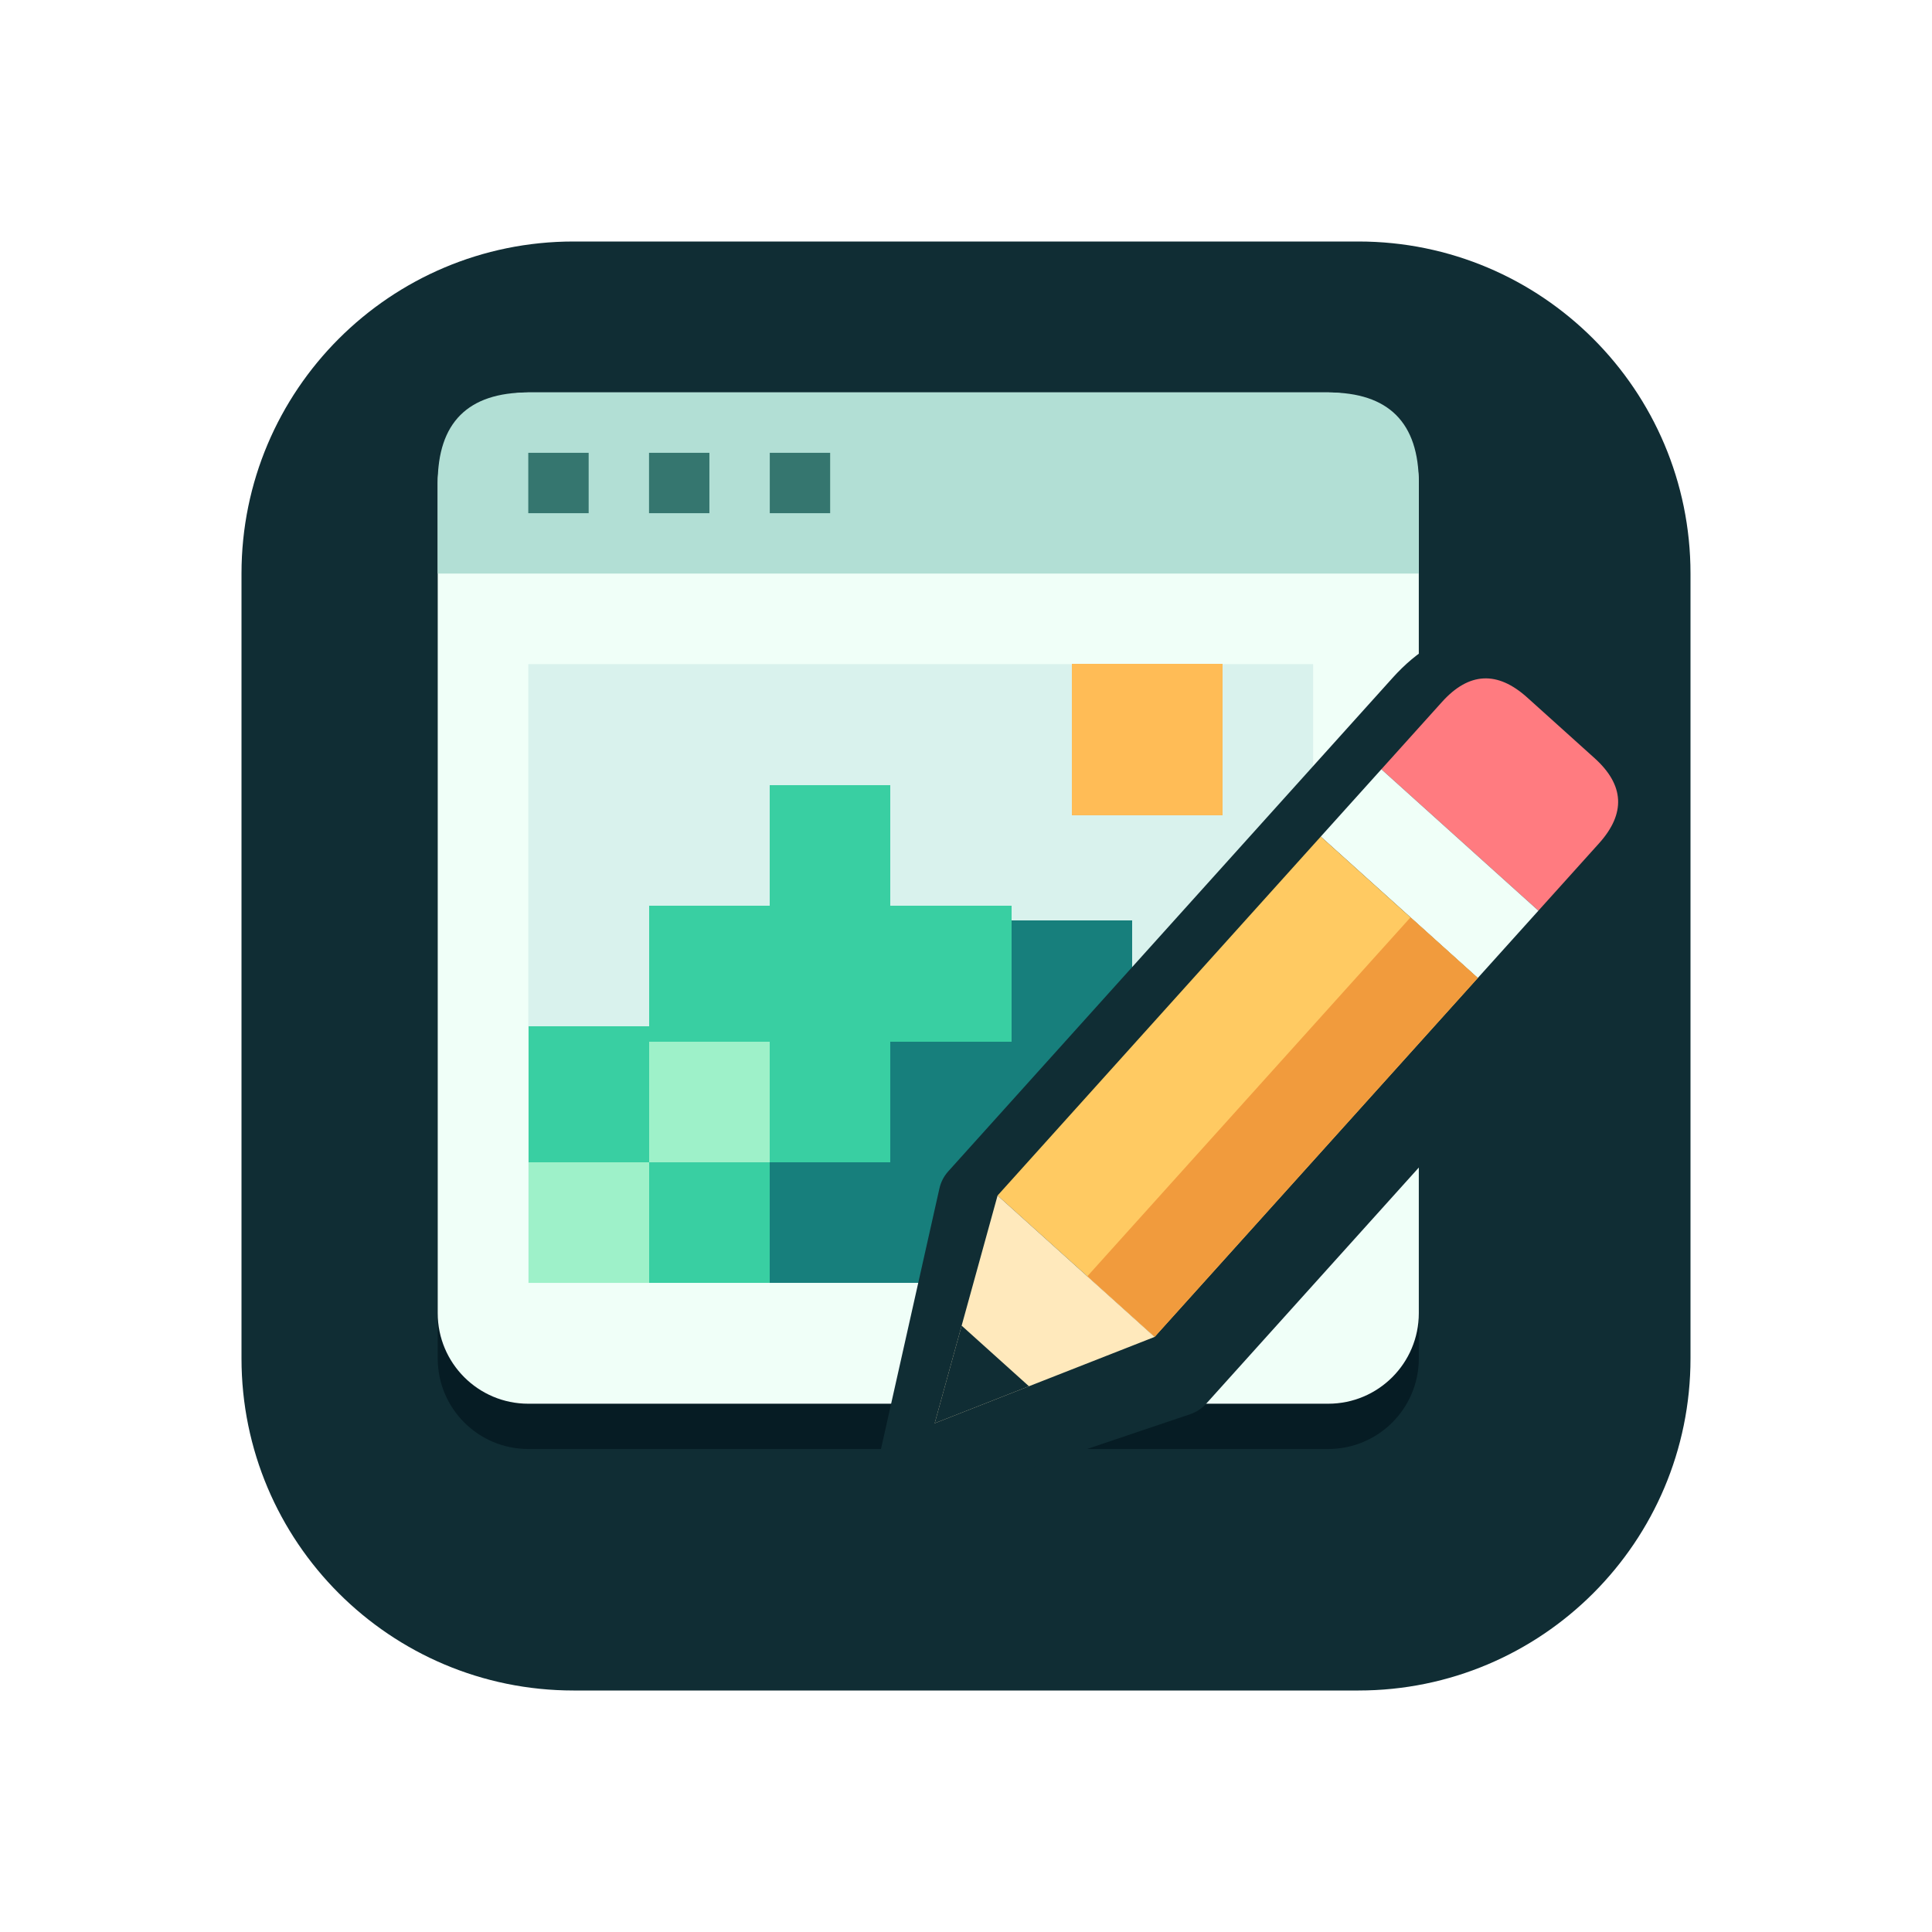
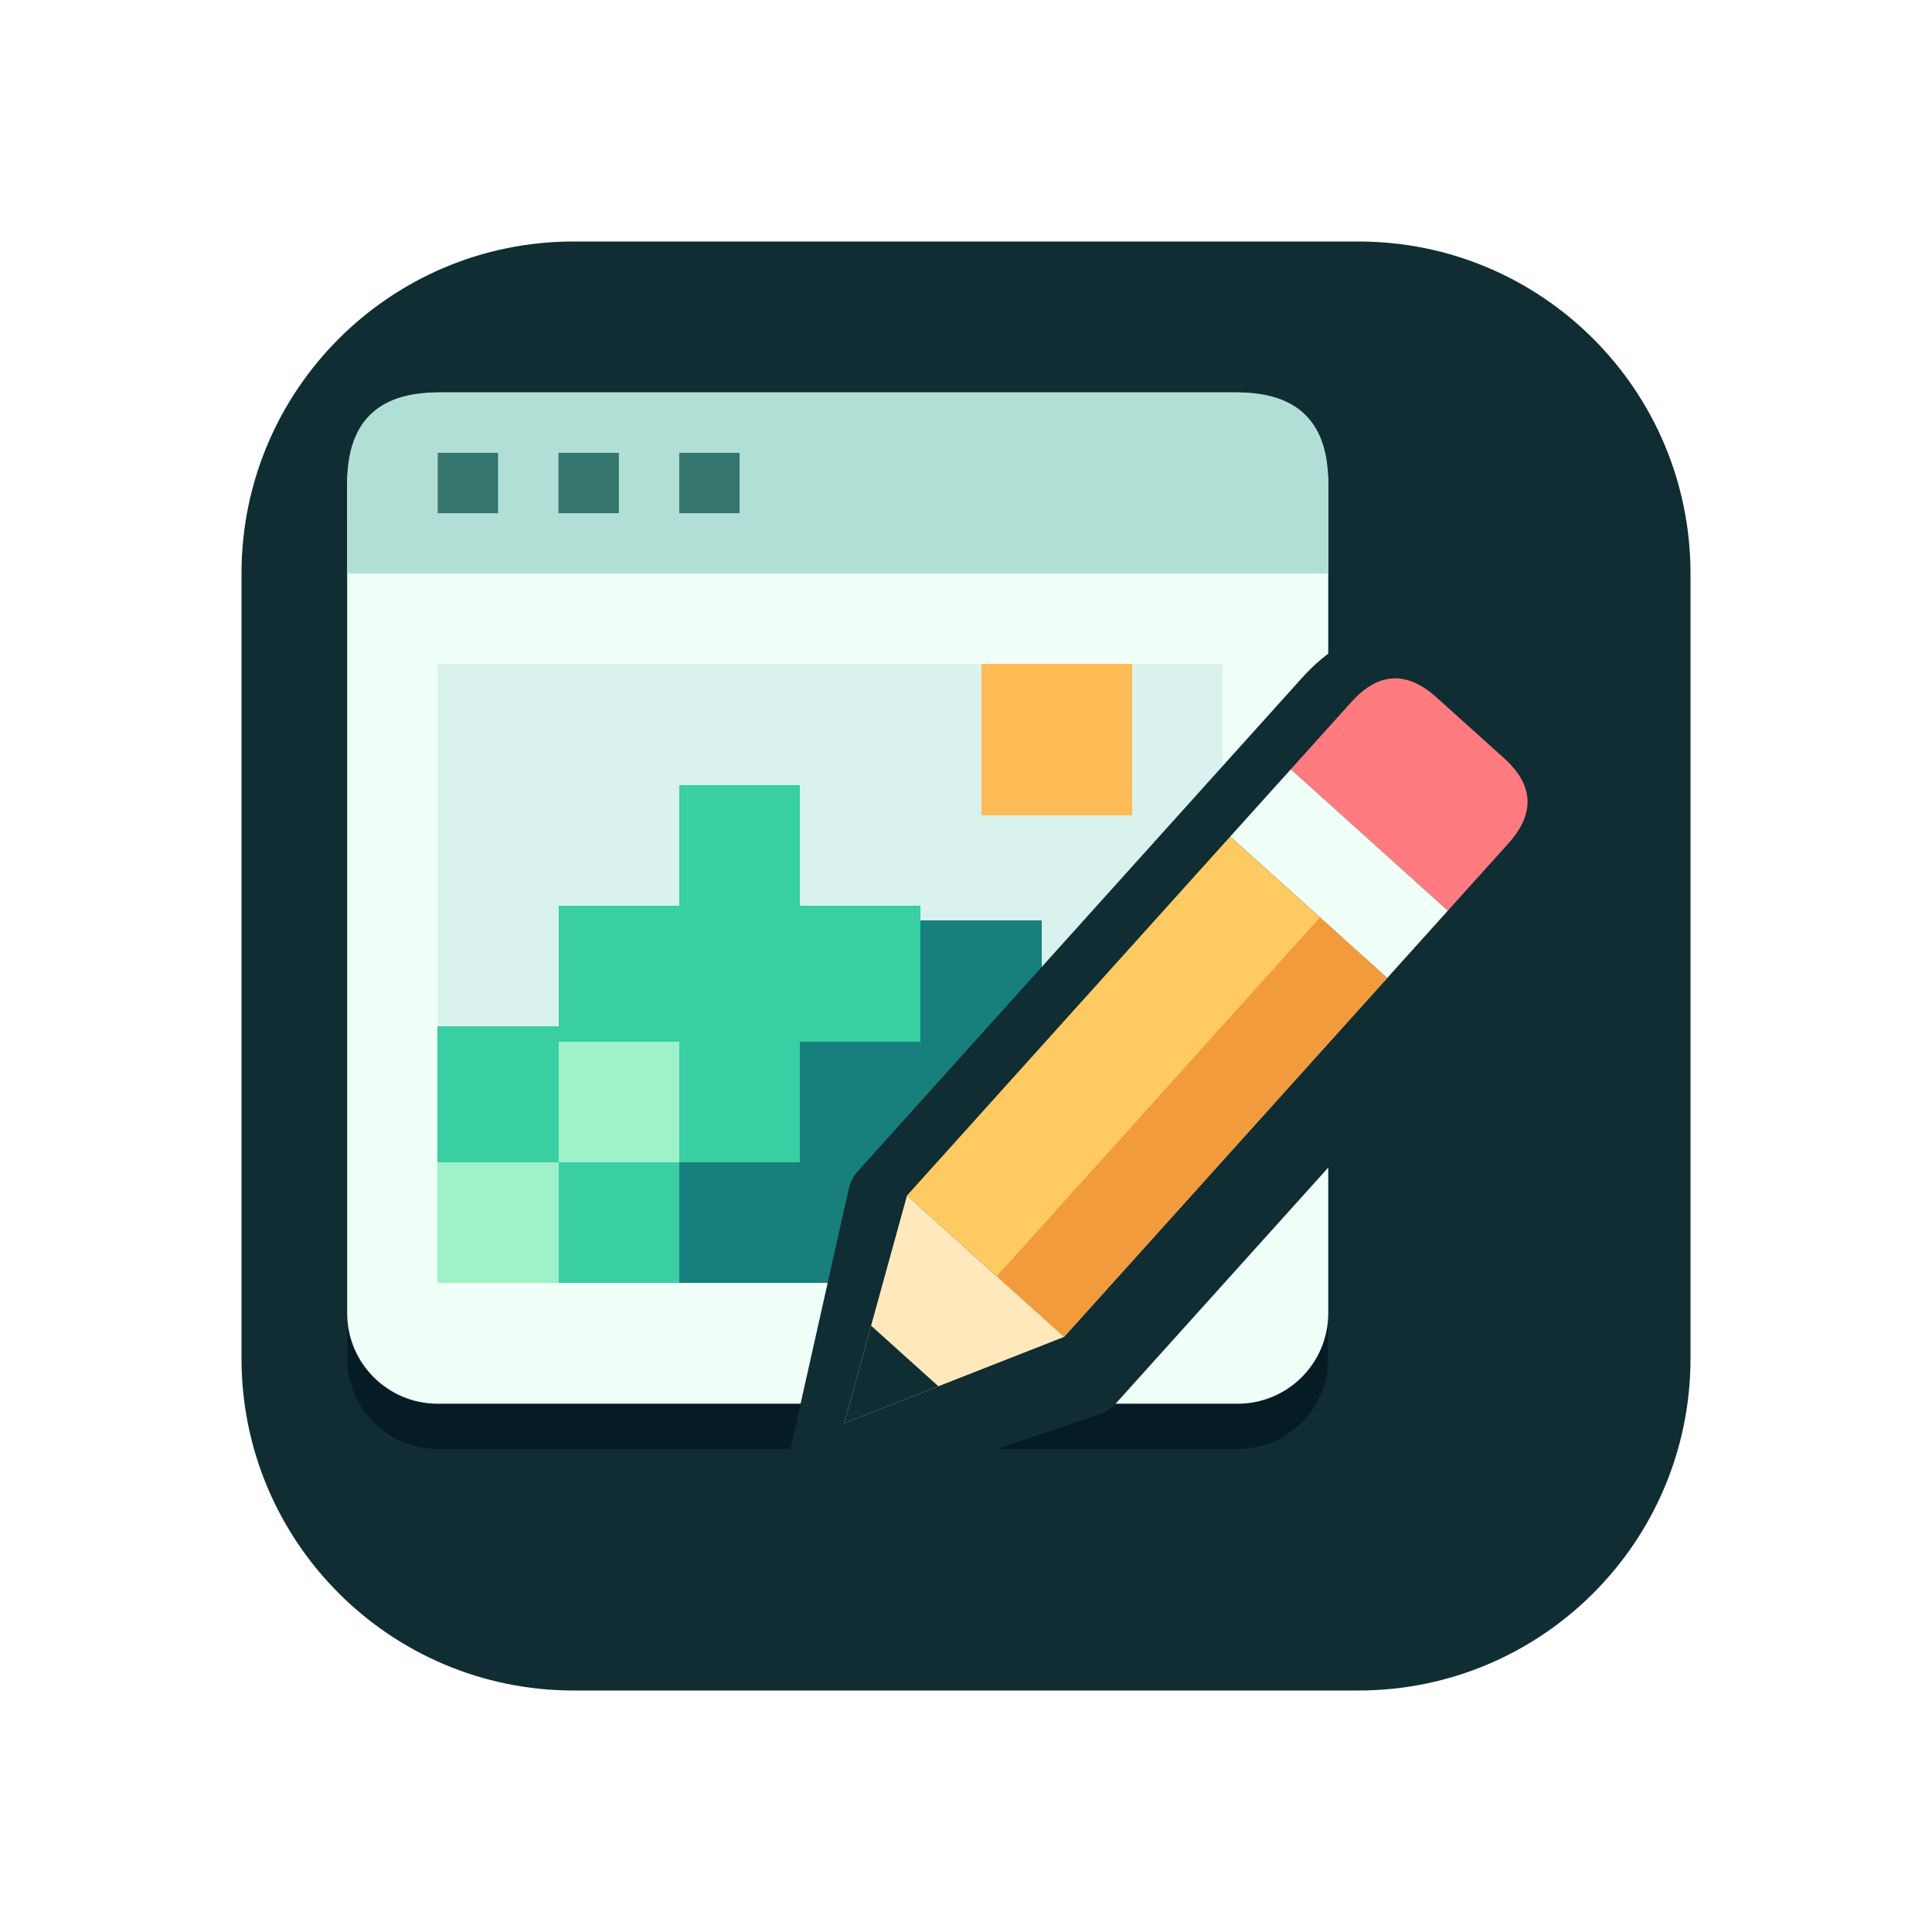
<svg xmlns="http://www.w3.org/2000/svg" width="128" height="128" viewBox="0 0 128 128">
  <rect x="16" y="16" width="96" height="96" rx="22" fill="#102d34" />
-   <rect x="29" y="29" width="65" height="67" rx="6" fill="#061c24" />
-   <rect x="29" y="26" width="65" height="67" rx="6" fill="#f0fff8" />
-   <path d="M35 26H88Q94 26 94 32V38H29V32Q29 26 35 26Z" fill="#b2dfd5" />
-   <path d="M35 30H39V34H35ZM43 30H47V34H43ZM51 30H55V34H51Z" fill="#35766f" />
-   <path d="M35 44H87V85H35Z" fill="#d9f2ed" />
-   <g shape-rendering="crispEdges">
-     <path d="M71 44H81V54H71Z" fill="#ffbc56" />
-     <path d="M35 68H43V60H51V52H59V60H67V68H75V85H35Z" fill="#39cfa2" />
-     <path d="M51 85V77H59V69H67V61H75V69H83V77H87V85Z" fill="#177f7c" />
-     <path d="M35 77H43V85H35ZM43 69H51V77H43Z" fill="#9ef1c9" />
-   </g>
-   <g transform="translate(-1 0) rotate(42 83 72)">
-     <path d="M75 45Q75 39 81 39H87Q93 39 93 45V89L84 105L75 89Z" fill="#102d34" stroke="#102d34" stroke-width="5" stroke-linejoin="round" />
-     <path d="M76 44Q76 40 80 40H86Q90 40 90 44V50H76Z" fill="#ff7b80" />
-     <path d="M76 50H90V56H76Z" fill="#f0fff8" />
-     <path d="M76 56H90V88H76Z" fill="#ffca62" />
-     <path d="M84 56H90V88H84Z" fill="#f19b3d" />
-     <path d="M76 88H90L83 102Z" fill="#ffe9bc" />
-     <path d="M80 96H86L83 102Z" fill="#102d34" />
+   <g id="illustration" transform="translate(-6 0)">
+     <rect x="29" y="29" width="65" height="67" rx="6" fill="#061c24" />
+     <rect x="29" y="26" width="65" height="67" rx="6" fill="#f0fff8" />
+     <path d="M35 26H88Q94 26 94 32V38H29V32Q29 26 35 26Z" fill="#b2dfd5" />
+     <path d="M35 30H39V34H35ZM43 30H47V34H43ZM51 30H55V34H51Z" fill="#35766f" />
+     <path d="M35 44H87V85H35Z" fill="#d9f2ed" />
+     <g shape-rendering="crispEdges">
+       <path d="M71 44H81V54H71Z" fill="#ffbc56" />
+       <path d="M35 68H43V60H51V52H59V60H67V68H75V85H35Z" fill="#39cfa2" />
+       <path d="M51 85V77H59V69H67V61H75V69H83V77H87V85Z" fill="#177f7c" />
+       <path d="M35 77H43V85H35ZM43 69H51V77H43Z" fill="#9ef1c9" />
+     </g>
+     <g transform="translate(-1 0) rotate(42 83 72)">
+       <path d="M75 45Q75 39 81 39H87Q93 39 93 45V89L84 105L75 89Z" fill="#102d34" stroke="#102d34" stroke-width="5" stroke-linejoin="round" />
+       <path d="M76 44Q76 40 80 40H86Q90 40 90 44V50H76Z" fill="#ff7b80" />
+       <path d="M76 50H90V56H76Z" fill="#f0fff8" />
+       <path d="M76 56H90V88H76Z" fill="#ffca62" />
+       <path d="M84 56H90V88H84Z" fill="#f19b3d" />
+       <path d="M76 88H90L83 102Z" fill="#ffe9bc" />
+       <path d="M80 96H86L83 102Z" fill="#102d34" />
+     </g>
  </g>
</svg>
